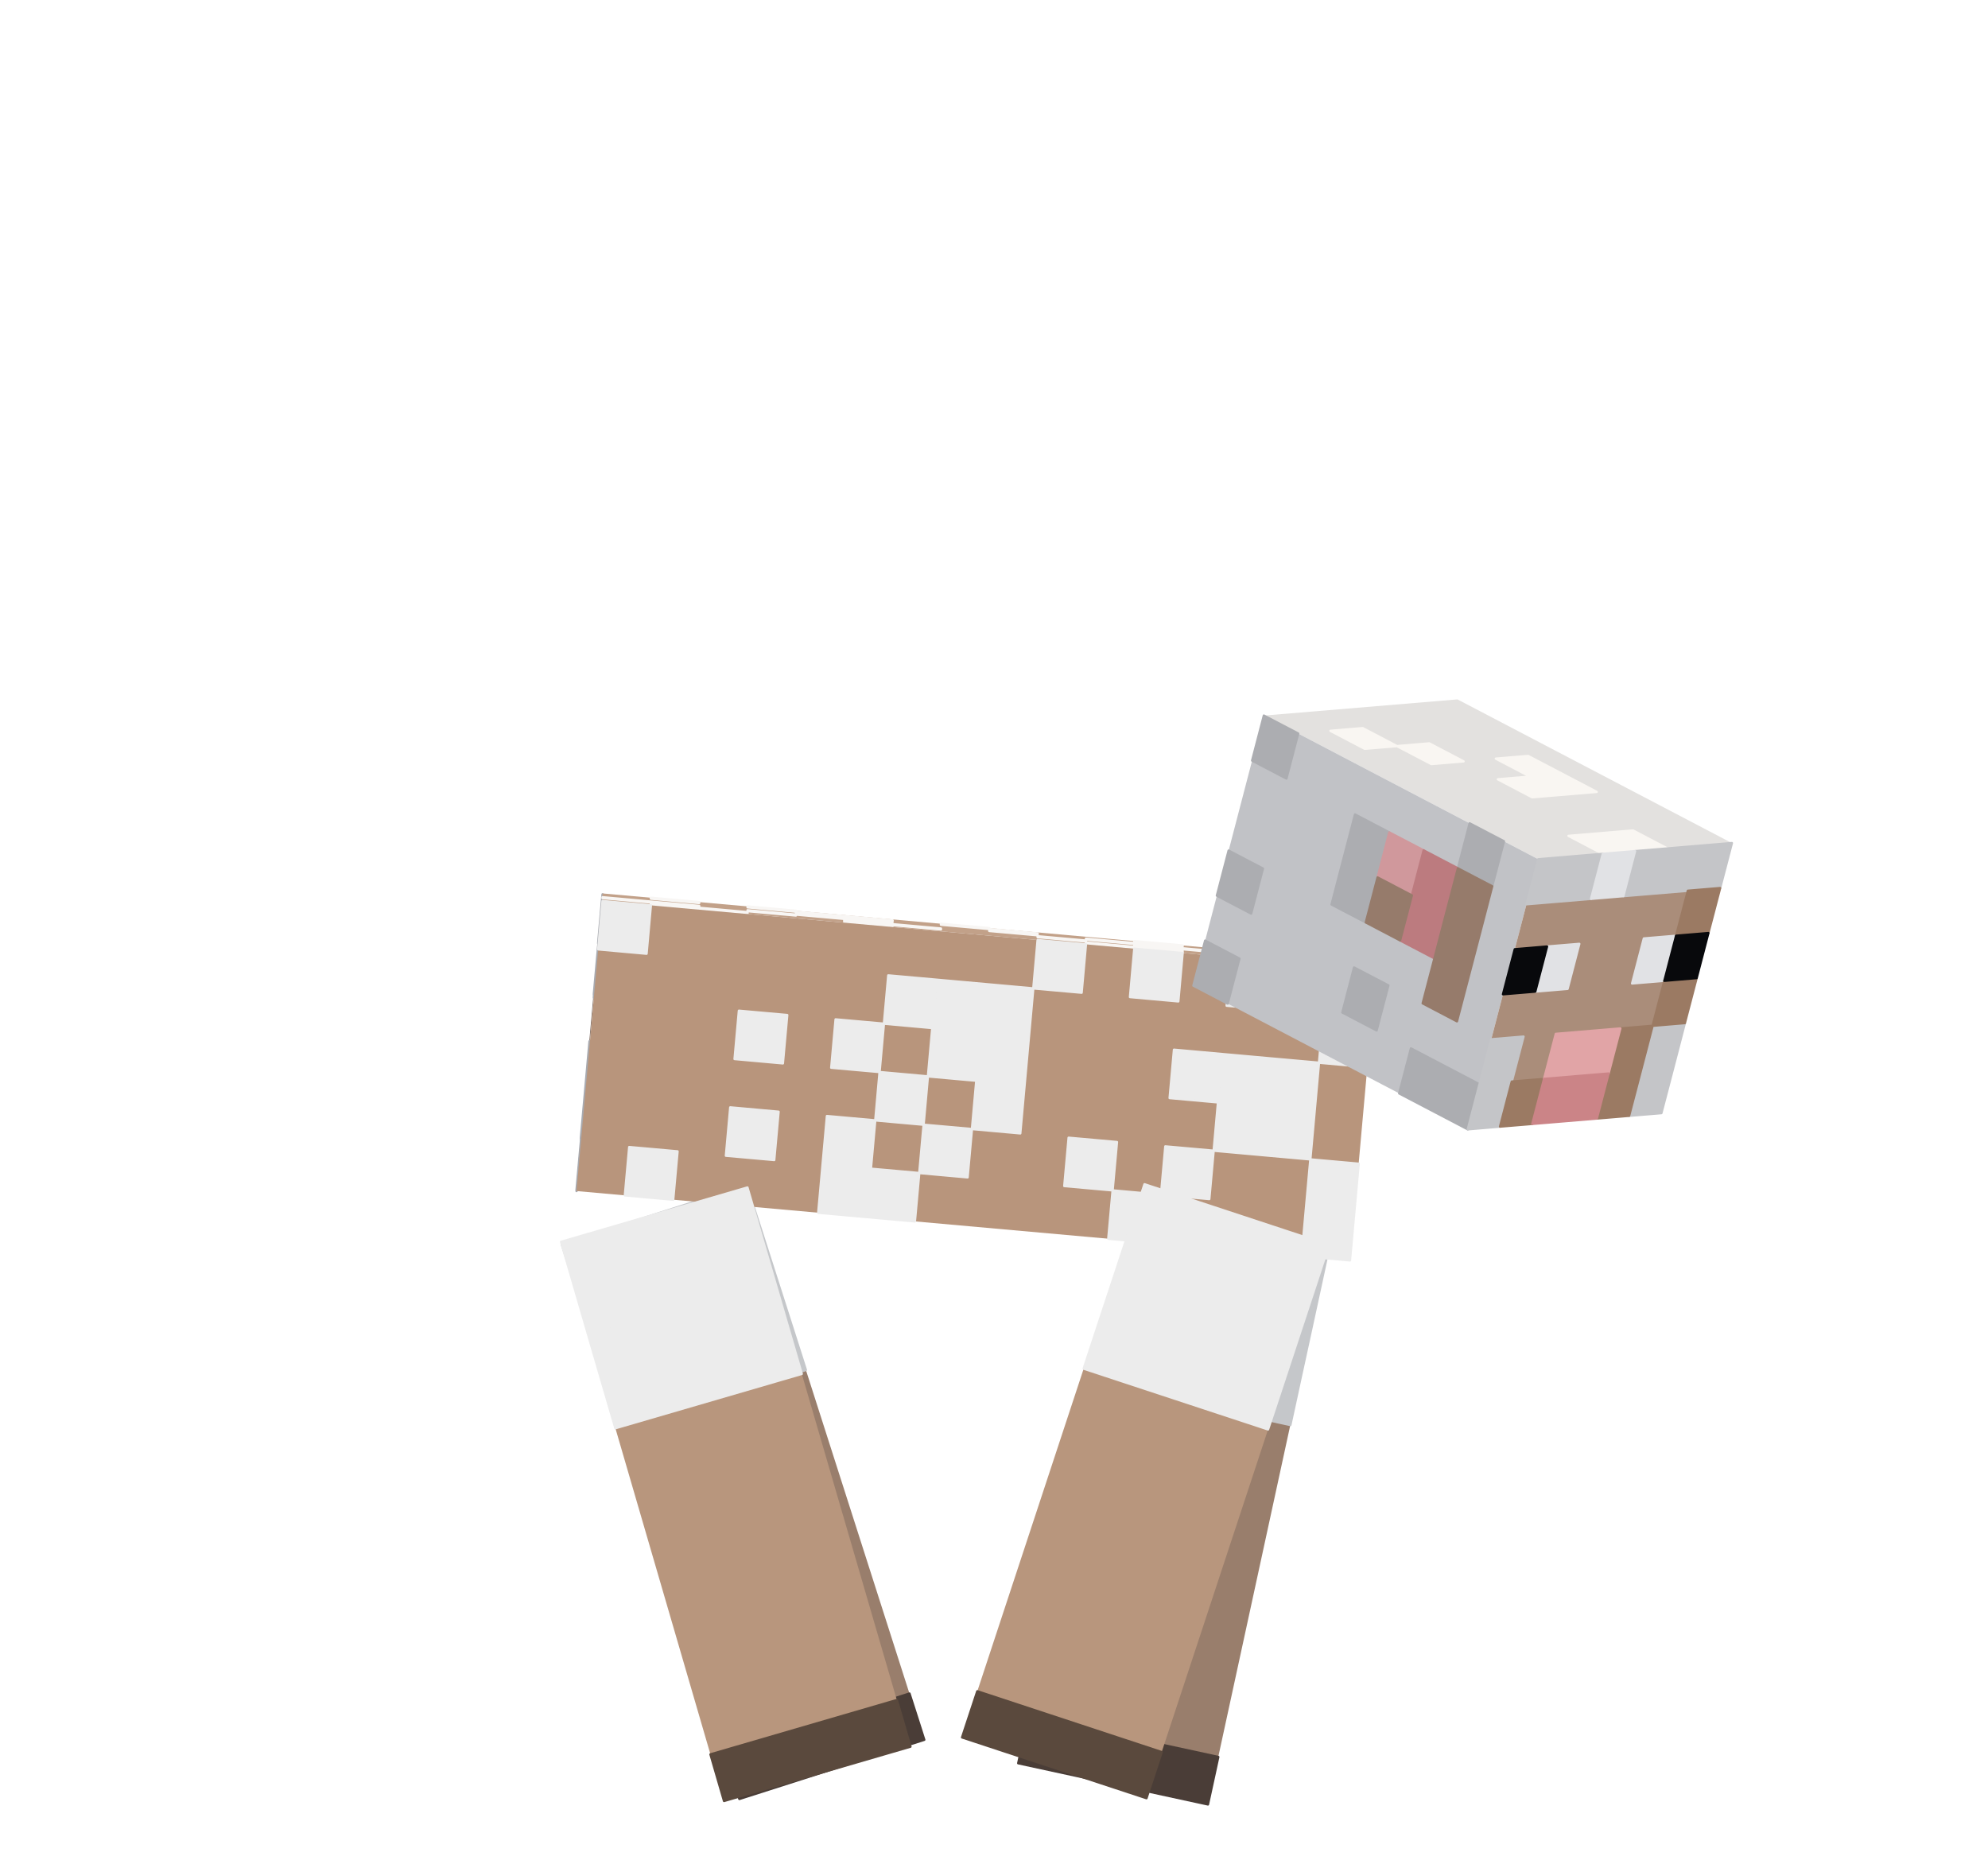
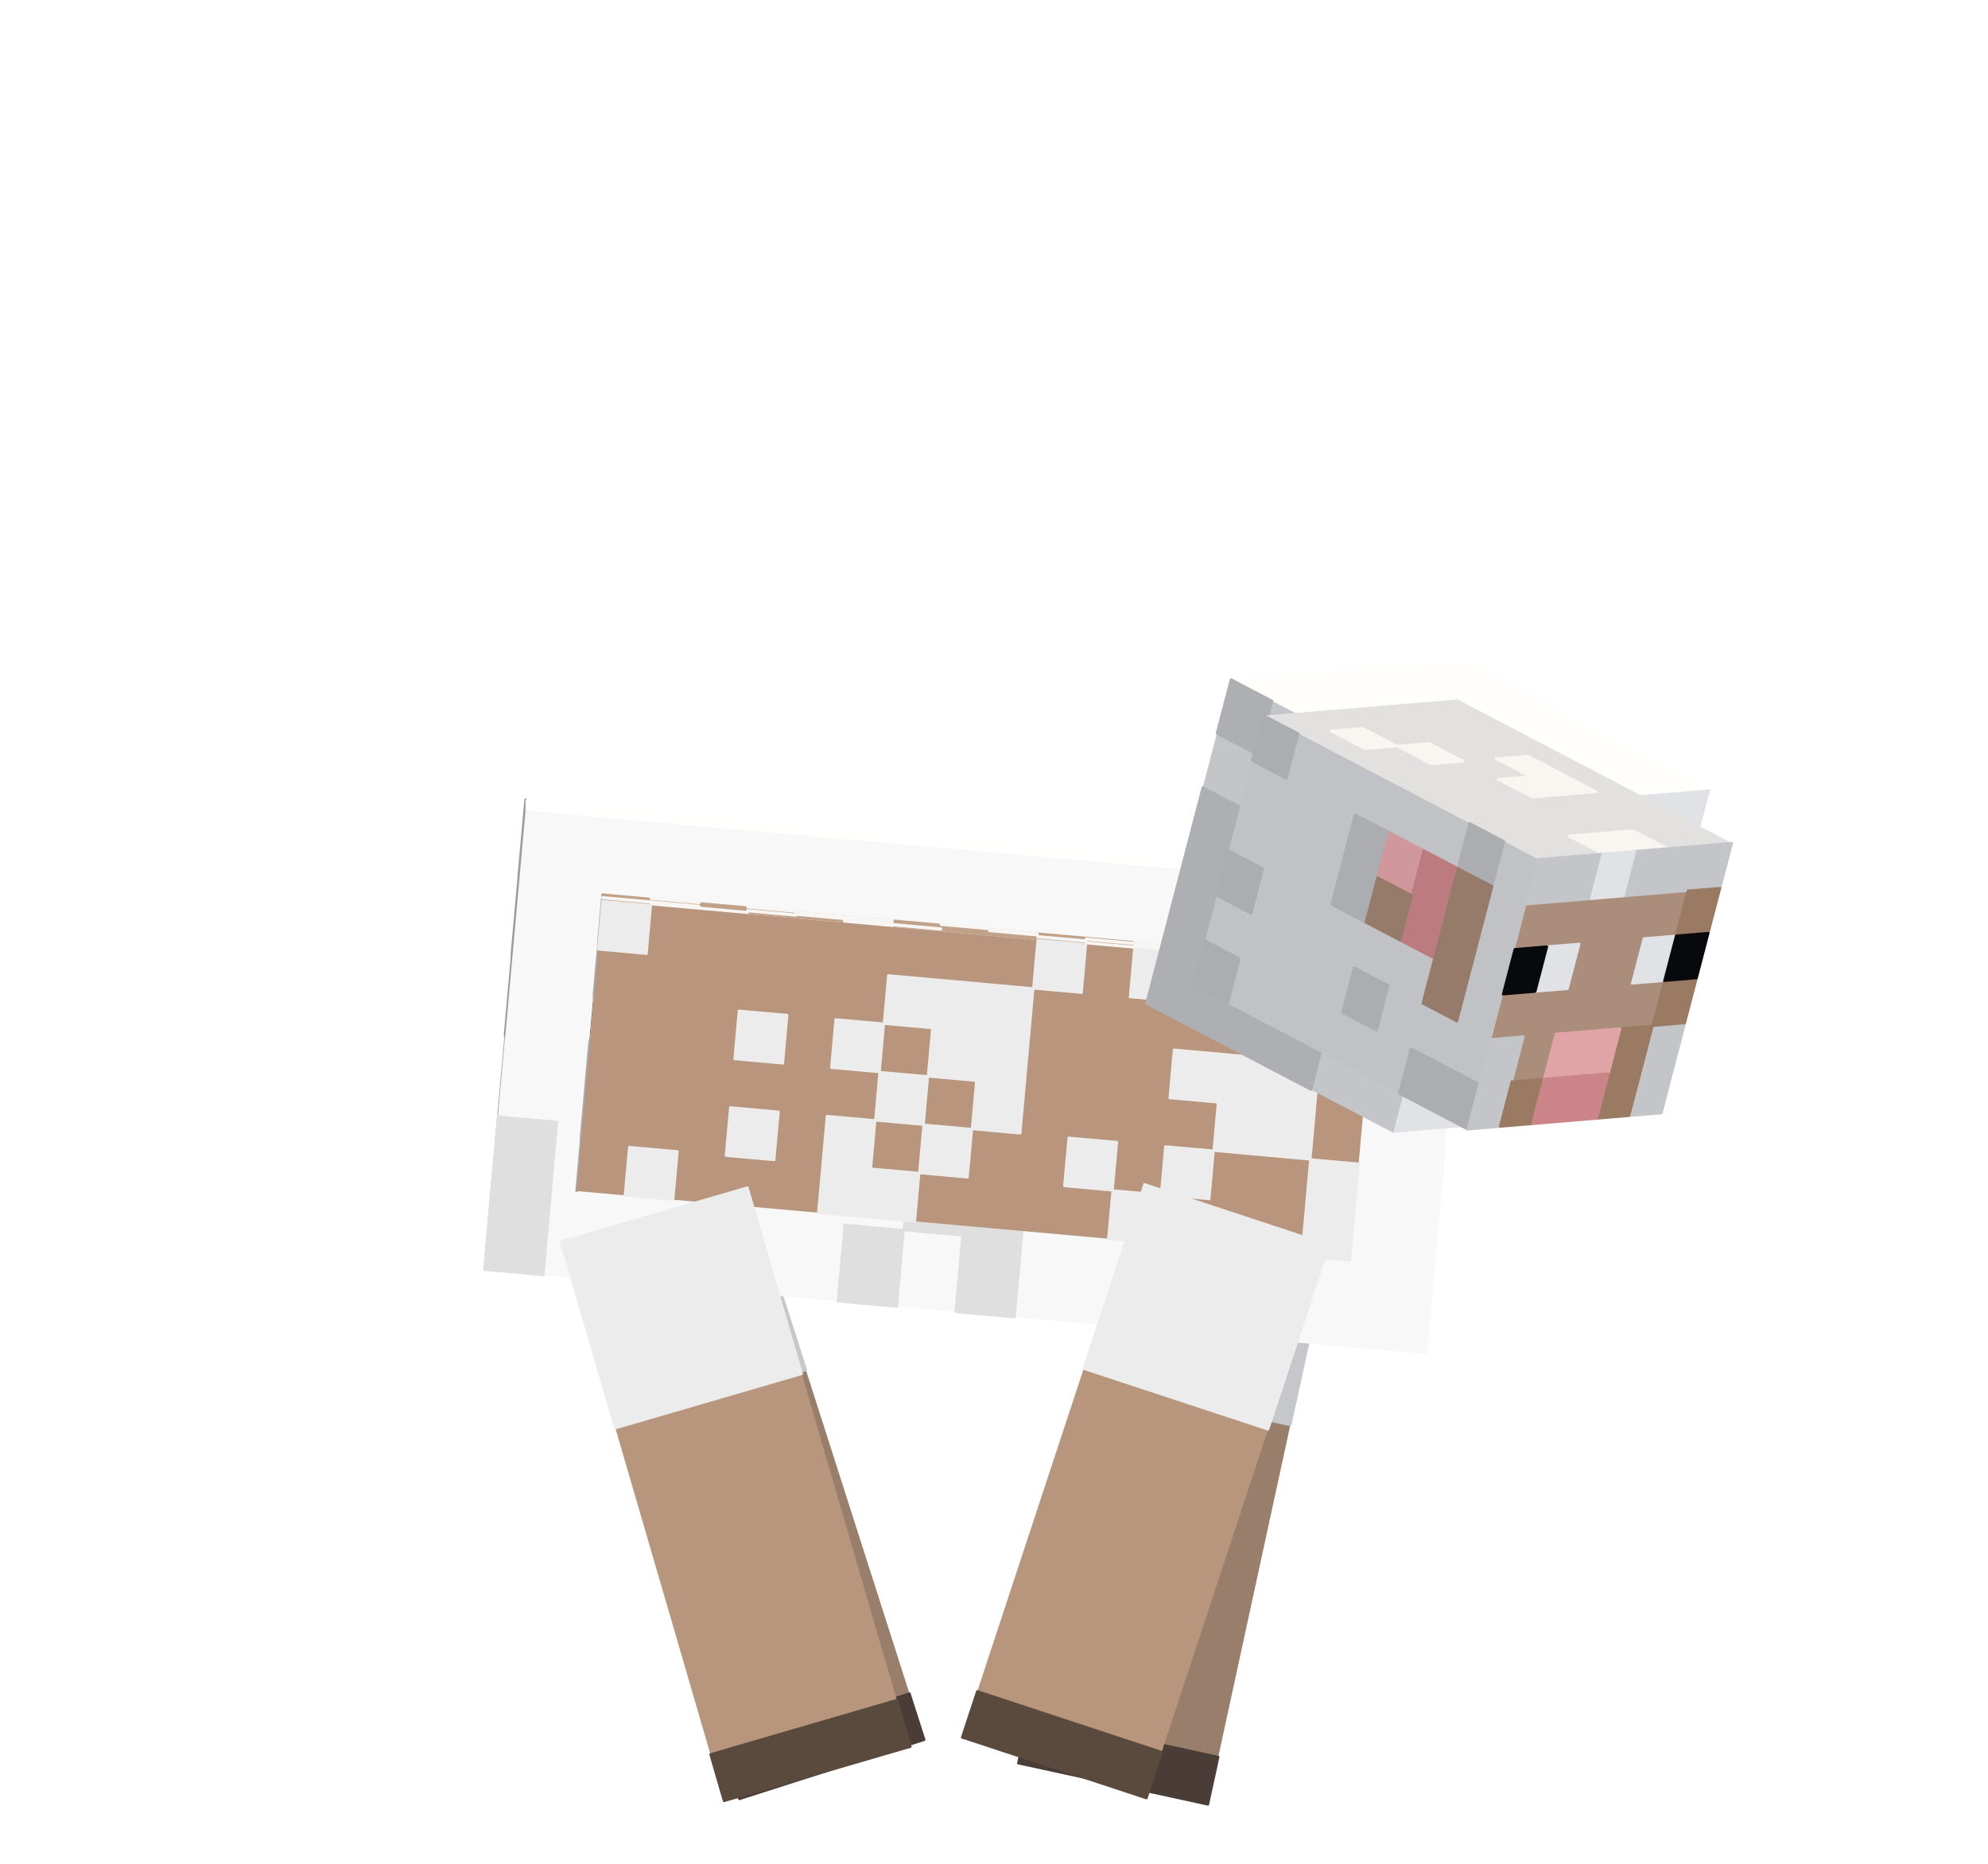
<svg xmlns="http://www.w3.org/2000/svg" viewBox="0 0 512 480" width="512" height="480" role="img" aria-labelledby="rest-5-title">
  <g id="sheep">
    <g id="leg-front-left" aria-label="Front left leg">
      <g class="face" data-face="nx">
        <path fill="#997e6c" d="M294.07 307.52L342.93 318.12L311.1 464.71L262.24 454.1Z" />
        <path fill="#c5c7ca" stroke="#c5c7ca" stroke-width=".6" stroke-linejoin="round" d="M294.07 307.52L342.93 318.12L340.28 330.34L291.42 319.73ZM291.42 319.73L340.28 330.34L337.63 342.56L288.76 331.95ZM288.76 331.95L337.63 342.56L334.97 354.77L286.11 344.16ZM286.11 344.16L334.97 354.77L332.32 366.99L283.46 356.38Z" />
        <path fill="#4a3d37" stroke="#4a3d37" stroke-width=".6" stroke-linejoin="round" d="M264.89 441.89L313.76 452.49L311.1 464.71L262.24 454.1Z" />
      </g>
    </g>
    <g id="leg-hind-left" aria-label="Hind left leg">
      <g class="face" data-face="nx">
        <path fill="#997e6c" d="M144.69 320.44L192.31 305.2L238.04 448.06L190.42 463.3Z" />
        <path fill="#c5c7ca" stroke="#c5c7ca" stroke-width=".6" stroke-linejoin="round" d="M144.69 320.44L192.31 305.2L196.12 317.1L148.5 332.35ZM148.5 332.35L196.12 317.1L199.93 329.01L152.31 344.25ZM152.31 344.25L199.93 329.01L203.74 340.91L156.12 356.16ZM156.12 356.16L203.74 340.91L207.55 352.82L159.93 368.06Z" />
        <path fill="#4a3d37" stroke="#4a3d37" stroke-width=".6" stroke-linejoin="round" d="M186.61 451.4L234.23 436.15L238.04 448.06L190.42 463.3Z" />
      </g>
    </g>
+     <g id="wool-body" aria-label="Wool body">
+       <g class="face" data-face="bottom">
+         <path fill="#adb0b6" d="M124.74 327L124.74 324.17L135.35 205.92L135.35 208.74Z" />
+         <path fill="#989ba1" stroke="#989ba1" stroke-width=".6" stroke-linejoin="round" d="M130.05 266.81L130.05 266.46L131.81 246.75L131.81 247.1ZM131.81 247.81L131.81 247.46L133.58 227.75L133.58 228.1ZM131.81 247.1L131.81 246.4L133.58 226.69L133.58 227.39ZM131.81 246.04L131.81 245.69L133.58 225.98L133.58 226.34ZM133.58 228.45L133.58 225.63L135.35 205.92L135.35 208.74Z" />
+       </g>
+       <g class="face" data-face="back">
+         <path fill="#fffffe" d="M378.13 227.69L378.13 230.51L135.35 208.74L135.35 205.92Z" />
+       </g>
+       <g class="face" data-face="nx">
+         <path fill="#f8f8f8" d="M378.13 230.51L367.52 348.77L124.74 327L135.35 208.74Z" />
+         <path fill="#dfdfdf" stroke="#dfdfdf" stroke-width=".6" stroke-linejoin="round" d="M264.84 299.82L261.3 339.24L246.13 337.88L249.67 298.46ZM249.67 298.46L247.9 318.17L232.72 316.81L234.49 297.1ZM232.72 316.81L230.96 336.52L215.78 335.16L217.55 315.45ZM143.45 288.94L139.92 328.36L124.74 327L128.28 287.58Z" />
+       </g>
+     </g>
    <g id="body" aria-label="Body">
      <g class="face" data-face="bottom">
        <path fill="#7d695f" d="M148.48 306.74L148.48 304.77L155.18 230.09L155.18 232.05Z" />
        <path fill="#a8aab0" stroke="#a8aab0" stroke-width=".6" stroke-linejoin="round" d="M148.48 306.74L148.48 306.49L149.6 294.04L149.6 294.29ZM149.6 294.29L149.6 293.8L150.72 281.35L150.72 281.84ZM149.6 293.31L149.6 293.06L150.72 280.61L150.72 280.86ZM150.72 280.86L150.72 280.61L151.83 268.17L151.83 268.41ZM152.95 256.95L152.95 256.7L154.07 244.25L154.07 244.5ZM152.95 256.21L152.95 255.96L154.07 243.52L154.07 243.76ZM154.07 244.01L154.07 243.76L155.18 231.31L155.18 231.56ZM154.07 243.03L154.07 242.78L155.18 230.33L155.18 230.58Z" />
      </g>
      <g class="face" data-face="back">
        <path fill="#c2a189" d="M354.38 247.95L354.38 249.91L155.18 232.05L155.18 230.09Z" />
        <path fill="#f8f6f4" stroke="#f8f6f4" stroke-width=".6" stroke-linejoin="round" d="M341.93 247.82L341.93 248.31L329.48 247.19L329.48 246.7ZM329.48 247.19L329.48 247.44L317.03 246.32L317.03 246.07ZM317.03 245.34L317.03 245.58L304.58 244.47L304.58 244.22ZM304.58 243.48L304.58 243.73L292.13 242.61L292.13 242.37ZM304.58 244.22L304.58 244.71L292.13 243.6L292.13 243.1ZM304.58 244.96L304.58 245.45L292.13 244.33L292.13 243.84ZM292.13 242.86L292.13 243.1L279.68 241.99L279.68 241.74ZM292.13 243.84L292.13 244.09L279.68 242.97L279.68 242.72ZM279.68 242.23L279.68 242.48L267.23 241.36L267.23 241.12ZM267.23 240.38L267.23 240.87L254.78 239.76L254.78 239.26ZM254.78 239.02L254.78 239.26L242.33 238.15L242.33 237.9ZM242.33 239.13L242.33 239.38L229.88 238.26L229.88 238.01ZM229.88 237.03L229.88 237.28L217.43 236.16L217.43 235.92ZM229.88 237.77L229.88 238.5L217.43 237.39L217.43 236.65ZM217.43 235.92L217.43 236.16L204.98 235.04L204.98 234.8ZM217.43 236.41L217.43 236.65L204.98 235.54L204.98 235.29ZM204.98 234.55L204.98 234.8L192.53 233.68L192.53 233.44ZM204.98 235.54L204.98 235.78L192.53 234.66L192.53 234.42ZM192.53 234.91L192.53 235.16L180.08 234.04L180.08 233.79ZM180.08 232.32L180.08 232.57L167.63 231.45L167.63 231.2ZM180.08 233.3L180.08 233.55L167.63 232.43L167.63 232.19ZM180.08 233.79L180.08 234.28L167.63 233.17L167.63 232.68ZM167.63 232.19L167.63 232.43L155.18 231.31L155.18 231.07Z" />
      </g>
      <g class="face" data-face="nx">
        <path fill="#b8957c" d="M354.38 249.91L347.68 324.6L148.48 306.74L155.18 232.05Z" />
        <path fill="#ececec" stroke="#ececec" stroke-width=".6" stroke-linejoin="round" d="M353.27 262.36L352.15 274.81L339.7 273.69L340.82 261.24ZM349.92 299.7L347.68 324.6L335.23 323.48L337.47 298.59ZM339.7 273.69L337.47 298.59L325.02 297.47L327.25 272.58ZM329.48 247.68L328.37 260.13L315.92 259.01L317.03 246.56ZM327.25 272.58L325.02 297.47L312.57 296.35L314.8 271.46ZM314.8 271.46L313.68 283.91L301.23 282.79L302.35 270.34ZM312.57 296.35L311.45 308.8L299 307.69L300.12 295.24ZM304.58 245.45L303.47 257.9L291.02 256.78L292.13 244.33ZM299 307.69L297.88 320.13L285.43 319.02L286.55 306.57ZM287.67 294.12L286.55 306.57L274.1 305.45L275.22 293.01ZM279.68 243.22L278.57 255.66L266.12 254.55L267.23 242.1ZM266.12 254.55L262.77 291.89L250.32 290.77L253.67 253.43ZM253.67 253.43L251.43 278.33L238.98 277.21L241.22 252.31ZM250.32 290.77L249.2 303.22L236.75 302.1L237.87 289.66ZM241.22 252.31L240.1 264.76L227.65 263.64L228.77 251.2ZM238.98 277.21L237.87 289.66L225.42 288.54L226.53 276.09ZM236.75 302.1L235.63 314.55L223.18 313.44L224.3 300.99ZM227.65 263.64L226.53 276.09L214.08 274.98L215.2 262.53ZM225.42 288.54L223.18 313.44L210.73 312.32L212.97 287.42ZM202.75 261.41L201.63 273.86L189.18 272.74L190.3 260.3ZM200.52 286.31L199.4 298.75L186.95 297.64L188.07 285.19ZM174.5 296.52L173.38 308.97L160.93 307.85L162.05 295.41ZM167.63 233.17L166.52 245.62L154.07 244.5L155.18 232.05Z" />
+       </g>
+     </g>
+     <g id="wool-head" aria-label="Wool head">
+       <g class="face" data-face="top">
+         <path fill="#fffefb" d="M317.03 174.97L376.87 169.97L440.47 203.27L380.63 208.27Z" />
+       </g>
+       <g class="face" data-face="front">
+         <path fill="#e1e2e5" d="M380.63 208.27L440.47 203.27L418.68 286.73L358.85 291.74Z" />
+       </g>
+       <g class="face" data-face="nx">
+         <path fill="#c3c5c8" d="M317.03 174.97L380.63 208.27L358.85 291.74L295.25 258.44Z" />
+         <path fill="#adafb2" stroke="#adafb2" stroke-width=".6" stroke-linejoin="round" d="M317.03 174.97L327.63 180.52L324 194.43L313.4 188.88ZM309.77 202.8L320.37 208.35L316.74 222.26L306.14 216.71ZM306.14 216.71L316.74 222.26L313.11 236.17L302.51 230.62ZM302.51 230.62L313.11 236.17L309.48 250.08L298.88 244.53ZM298.88 244.53L341.28 266.73L337.65 280.64L295.25 258.44Z" />
      </g>
    </g>
    <g id="head" aria-label="Head">
      <g class="face" data-face="top">
        <path fill="#e3e1df" d="M325.5 184.29L375.37 180.12L446.04 217.12L396.17 221.29Z" />
        <path fill="#f9f6f2" stroke="#f9f6f2" stroke-width=".6" stroke-linejoin="round" d="M342.65 188.22L350.96 187.52L359.79 192.15L351.48 192.84ZM359.79 192.15L368.1 191.45L376.94 196.08L368.63 196.77ZM385.25 195.38L393.56 194.69L402.39 199.31L394.08 200.01ZM385.77 200.7L402.39 199.31L411.22 203.94L394.6 205.33ZM403.96 215.27L420.58 213.88L429.41 218.51L412.79 219.9Z" />
      </g>
      <g class="face" data-face="nx">
        <path fill="#c1c2c6" d="M325.5 184.29L396.17 221.29L378.02 290.84L307.35 253.84Z" />
        <path fill="#acadb1" stroke="#acadb1" stroke-width=".6" stroke-linejoin="round" d="M325.5 184.29L334.34 188.91L331.31 200.5L322.48 195.88ZM378.5 212.04L387.34 216.66L384.31 228.25L375.48 223.63ZM348.98 209.75L357.81 214.38L354.79 225.97L345.95 221.35ZM345.95 221.35L354.79 225.97L351.76 237.56L342.93 232.94ZM316.43 219.06L325.26 223.69L322.23 235.28L313.4 230.66ZM348.73 249.16L357.57 253.78L354.54 265.37L345.71 260.75ZM310.38 242.25L319.21 246.87L316.18 258.46L307.35 253.84ZM363.38 270L381.04 279.25L378.02 290.84L360.35 281.59Z" />
        <path fill="#d0989c" stroke="#d0989c" stroke-width=".6" stroke-linejoin="round" d="M357.81 214.38L366.65 219L363.62 230.6L354.79 225.97Z" />
        <path fill="#bc7b7f" stroke="#bc7b7f" stroke-width=".6" stroke-linejoin="round" d="M366.65 219L375.48 223.63L372.45 235.22L363.62 230.6ZM363.62 230.6L372.45 235.22L369.43 246.81L360.59 242.19Z" />
        <path fill="#967b6b" stroke="#967b6b" stroke-width=".6" stroke-linejoin="round" d="M375.48 223.63L384.31 228.25L381.29 239.85L372.45 235.22ZM354.79 225.97L363.62 230.6L360.59 242.19L351.76 237.56ZM372.45 235.22L381.29 239.85L378.26 251.44L369.43 246.81ZM369.43 246.81L378.26 251.44L375.23 263.03L366.4 258.4Z" />
      </g>
      <g class="face" data-face="front">
        <path fill="#aa8d7a" d="M396.17 221.29L446.04 217.12L427.88 286.67L378.02 290.84Z" />
        <path fill="#c4c5c8" stroke="#c4c5c8" stroke-width=".6" stroke-linejoin="round" d="M396.17 221.29L412.79 219.9L409.77 231.49L393.15 232.88ZM421.1 219.2L446.04 217.12L443.01 228.71L418.08 230.79ZM384.07 267.65L392.38 266.96L389.35 278.55L381.04 279.25ZM425.62 264.18L433.93 263.48L430.91 275.08L422.6 275.77ZM381.04 279.25L389.35 278.55L386.33 290.14L378.02 290.84ZM422.6 275.77L430.91 275.08L427.88 286.67L419.57 287.36Z" />
        <path fill="#e1e2e5" stroke="#e1e2e5" stroke-width=".6" stroke-linejoin="round" d="M412.79 219.9L421.1 219.2L418.08 230.79L409.77 231.49ZM398.43 243.77L406.74 243.08L403.72 254.67L395.4 255.37ZM423.36 241.69L431.67 240.99L428.65 252.59L420.34 253.28Z" />
        <path fill="#9b7a63" stroke="#9b7a63" stroke-width=".6" stroke-linejoin="round" d="M434.7 229.4L443.01 228.71L439.98 240.3L431.67 240.99ZM428.65 252.59L436.96 251.89L433.93 263.48L425.62 264.18ZM417.31 264.87L425.62 264.18L422.6 275.77L414.28 276.47ZM389.35 278.55L397.66 277.86L394.64 289.45L386.33 290.14ZM414.28 276.47L422.6 275.77L419.57 287.36L411.26 288.06Z" />
        <path fill="#08090c" stroke="#08090c" stroke-width=".6" stroke-linejoin="round" d="M390.12 244.47L398.43 243.77L395.4 255.37L387.09 256.06ZM431.67 240.99L439.98 240.3L436.96 251.89L428.65 252.59Z" />
        <path fill="#e1a4a6" stroke="#e1a4a6" stroke-width=".6" stroke-linejoin="round" d="M400.69 266.26L417.31 264.87L414.28 276.47L397.66 277.86Z" />
        <path fill="#cb8487" stroke="#cb8487" stroke-width=".6" stroke-linejoin="round" d="M397.66 277.86L414.28 276.47L411.26 288.06L394.64 289.45Z" />
      </g>
    </g>
    <g id="leg-front-right" aria-label="Front right leg">
      <g class="face" data-face="nx">
        <path fill="#b8967d" d="M294.76 304.99L342.24 320.65L295.27 463.1L247.78 447.45Z" />
        <path fill="#ececec" stroke="#ececec" stroke-width=".6" stroke-linejoin="round" d="M294.76 304.99L342.24 320.65L338.33 332.52L290.84 316.86ZM290.84 316.86L338.33 332.52L334.41 344.39L286.93 328.73ZM286.93 328.73L334.41 344.39L330.5 356.26L283.01 340.6ZM283.01 340.6L330.5 356.26L326.58 368.13L279.1 352.48Z" />
        <path fill="#5a493d" stroke="#5a493d" stroke-width=".6" stroke-linejoin="round" d="M251.7 435.57L299.18 451.23L295.27 463.1L247.78 447.45Z" />
      </g>
    </g>
    <g id="leg-hind-right" aria-label="Hind right leg">
      <g class="face" data-face="nx">
        <path fill="#b8967d" d="M144.5 319.82L192.5 305.82L234.48 449.83L186.47 463.82Z" />
        <path fill="#ececec" stroke="#ececec" stroke-width=".6" stroke-linejoin="round" d="M144.5 319.82L192.5 305.82L196 317.83L148 331.82ZM148 331.82L196 317.83L199.5 329.83L151.49 343.82ZM151.49 343.82L199.5 329.83L202.99 341.83L154.99 355.82ZM154.99 355.82L202.99 341.83L206.49 353.83L158.49 367.82Z" />
        <path fill="#5a493d" stroke="#5a493d" stroke-width=".6" stroke-linejoin="round" d="M182.98 451.82L230.98 437.83L234.48 449.83L186.47 463.82Z" />
      </g>
    </g>
  </g>
</svg>
